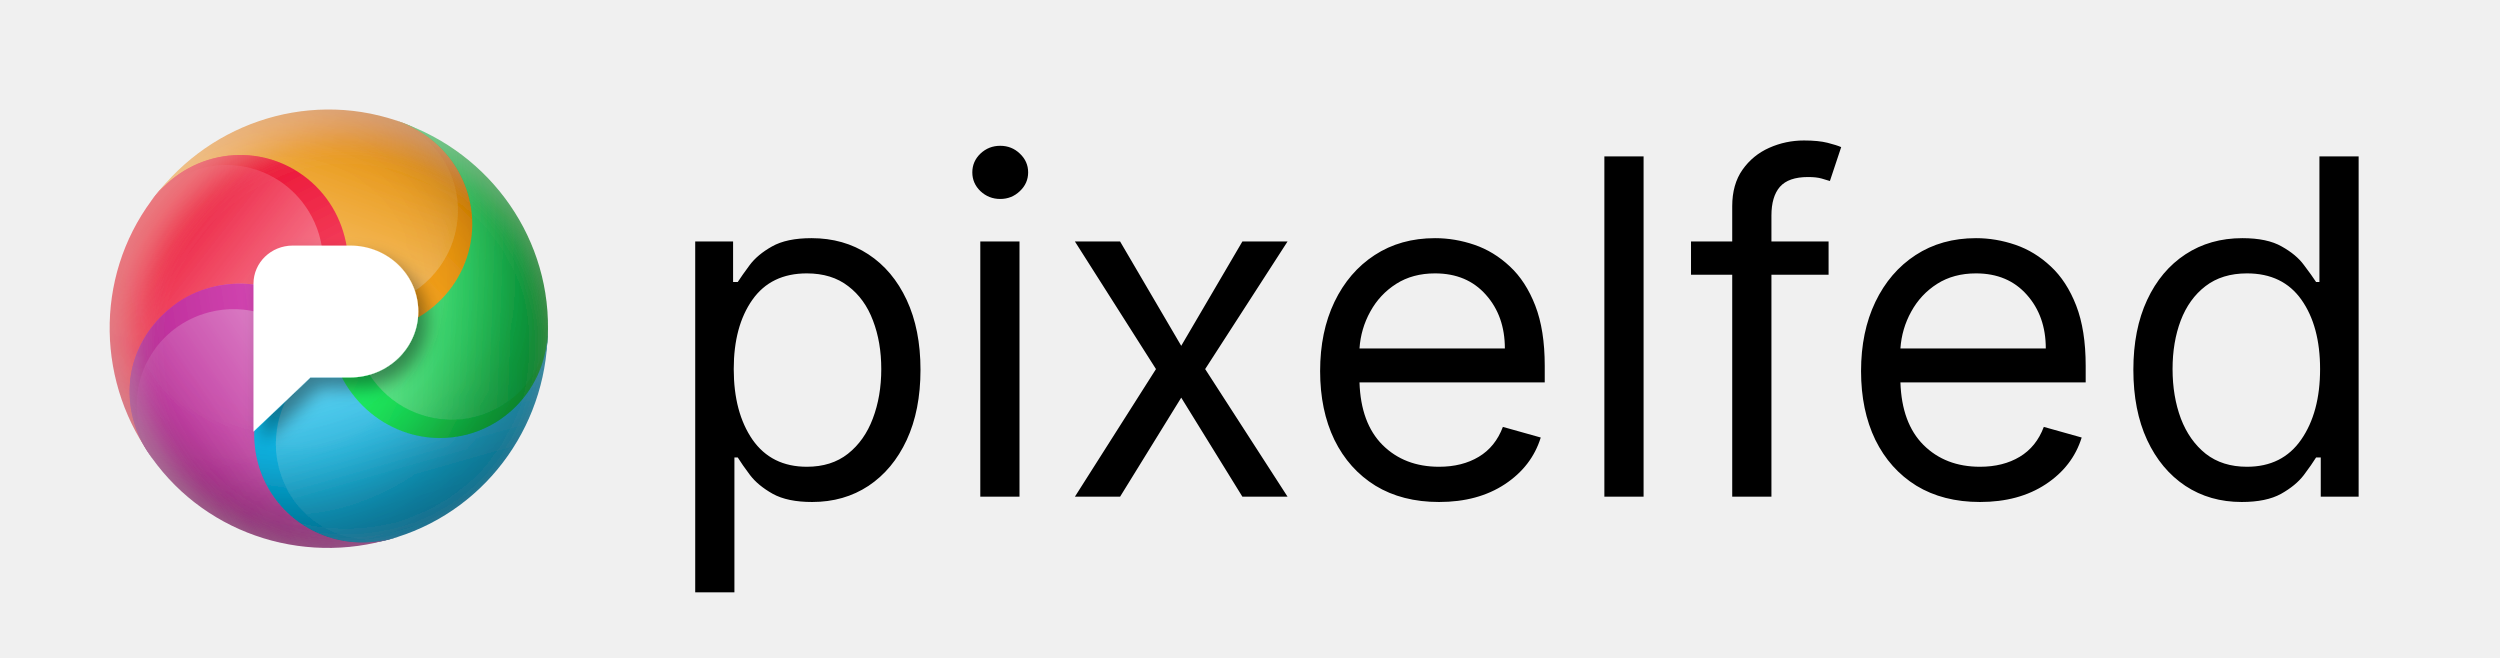
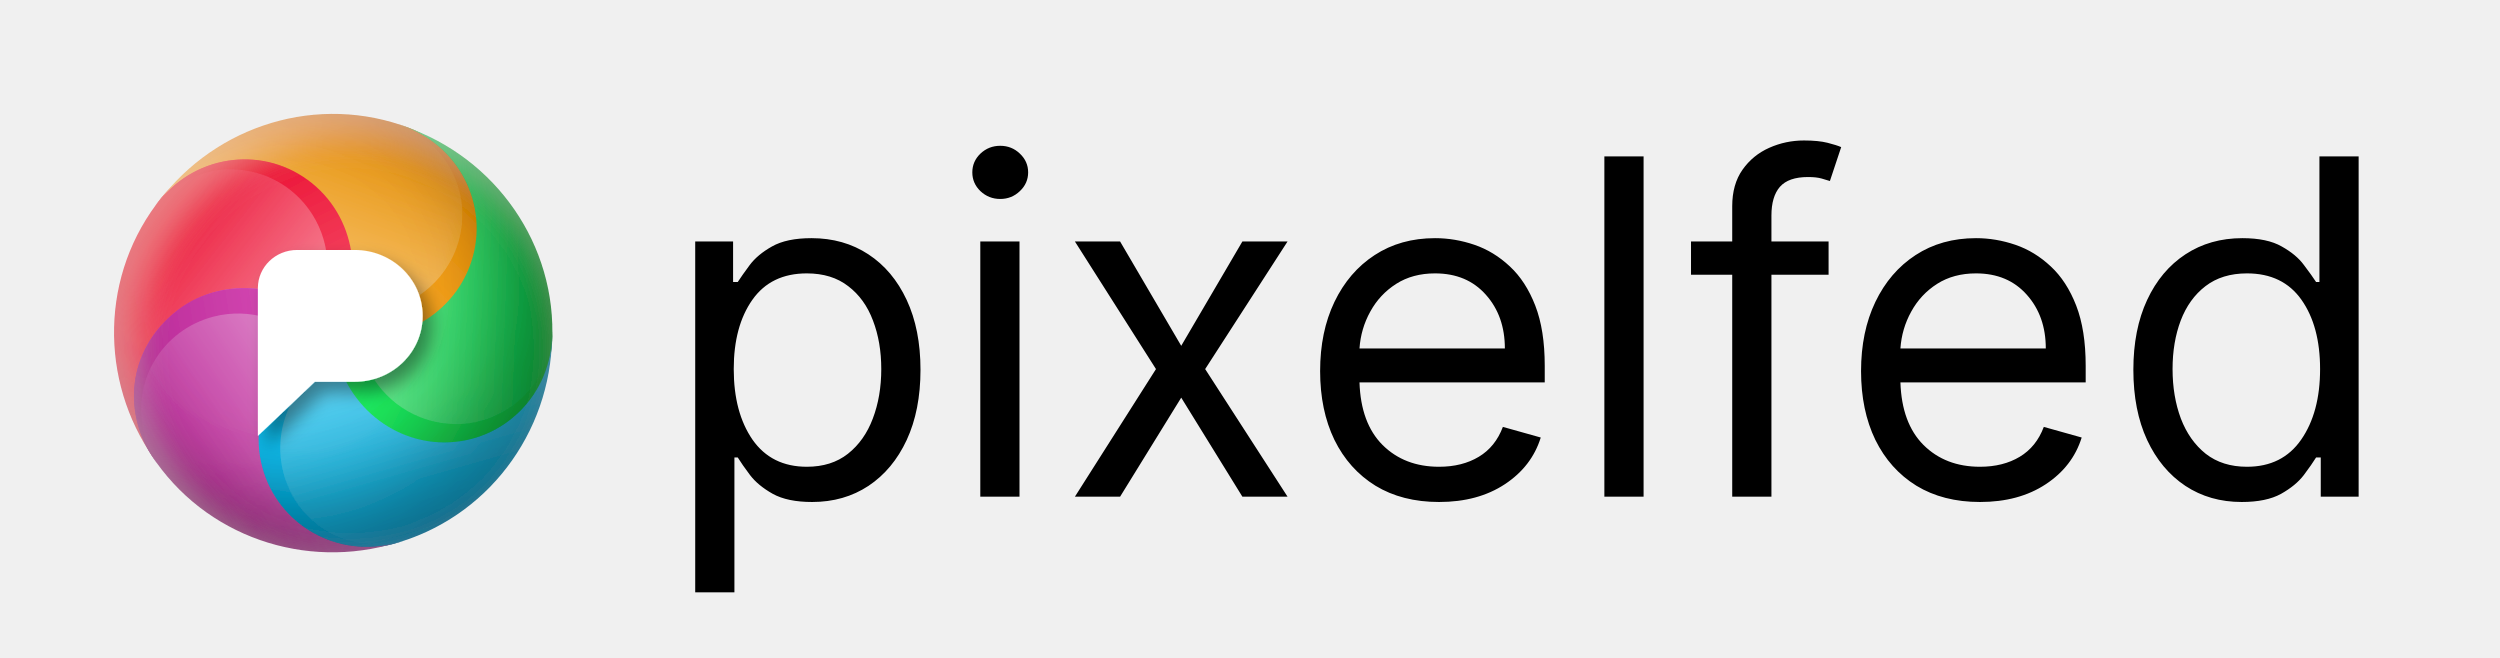
<svg xmlns="http://www.w3.org/2000/svg" xmlns:xlink="http://www.w3.org/1999/xlink" version="1.1" width="285" height="75">
  <defs>
    <path id="drop_shape" d="M 25,25 C 20.778,19.646 13.003,18.371 7.477,22.361 1.952,26.351 0.768,34.096 4.834,39.658 l 0.308,0.421 C -1.489,31.406 -1.815,19.241 4.795,10.326 l 0.118,-0.156 C 9.008,4.727 16.349,3.192 22.245,7.492 27.816,11.555 29.095,19.557 24.999,24.999 Z" />
    <path id="drop_seam" d="M 4.651,10.522 5.052,9.983 C 8.636,5.161 15.79,3.034 22.059,7.313 27.424,10.976 29.394,19.24 24.999,25.003 24.356,24.172 23.694,23.538 22.975,22.942 24.83,19.455 24.872,15.024 22.61,11.454 19.309,6.244 12.487,4.741 7.372,8.098 c -1.093,0.717 -2.054,1.542 -2.803,2.535 z" />
    <path id="center_logo_shape" d="m 22.886,30.523 h 4.545 c 4.281,0 7.752,-3.364 7.752,-7.513 0,-4.149 -3.471,-7.513 -7.752,-7.513 h -6.56 c -2.47,0 -4.472,1.941 -4.472,4.334 v 16.87 z" />
    <linearGradient id="drop_shape_red_gradient" gradientTransform="rotate(45 0.5 0.5)">
      <stop stop-color="#ea0d30" offset="0" />
      <stop stop-color="#fbafbb" offset="1" />
    </linearGradient>
    <linearGradient id="drop_seam_red_gradient" gradientTransform="rotate(60 0.5 0.5)">
      <stop stop-color="#ea0d30" offset="0" />
      <stop stop-color="#f54a65" offset="1" />
    </linearGradient>
    <linearGradient id="drop_shape_yellow_gradient" gradientTransform="rotate(45 0.5 0.5)">
      <stop stop-color="#e58d00" offset="0" />
      <stop stop-color="#ffd899" offset="1" />
    </linearGradient>
    <linearGradient id="drop_seam_yellow_gradient" gradientTransform="rotate(60 0.5 0.5)">
      <stop stop-color="#e58d00" offset="0" />
      <stop stop-color="#ffaf2e" offset="1" />
    </linearGradient>
    <linearGradient id="drop_shape_green_gradient" gradientTransform="rotate(45 0.5 0.5)">
      <stop stop-color="#0bc346" offset="0" />
      <stop stop-color="#89f8ac" offset="1" />
    </linearGradient>
    <linearGradient id="drop_seam_green_gradient" gradientTransform="rotate(60 0.5 0.5)">
      <stop stop-color="#0bc346" offset="0" />
      <stop stop-color="#23f365" offset="1" />
    </linearGradient>
    <linearGradient id="drop_shape_blue_gradient" gradientTransform="rotate(45 0.5 0.5)">
      <stop stop-color="#00a6d4" offset="0" />
      <stop stop-color="#88e5ff" offset="1" />
    </linearGradient>
    <linearGradient id="drop_seam_blue_gradient" gradientTransform="rotate(60 0.5 0.5)">
      <stop stop-color="#00a6d4" offset="0" />
      <stop stop-color="#1dceff" offset="1" />
    </linearGradient>
    <linearGradient id="drop_shape_purple_gradient" gradientTransform="rotate(45 0.5 0.5)">
      <stop stop-color="#b92896" offset="0" />
      <stop stop-color="#eca8dc" offset="1" />
    </linearGradient>
    <linearGradient id="drop_seam_purple_gradient" gradientTransform="rotate(60 0.5 0.5)">
      <stop stop-color="#b92896" offset="0" />
      <stop stop-color="#d94fb8" offset="1" />
    </linearGradient>
    <filter id="outset_shadow" x="-2" y="-2" width="4" height="4">
      <feFlood flood-color="#0006" />
      <feComposite operator="in" in2="SourceAlpha" in="shadowOffset" />
      <feGaussianBlur stdDeviation="1" />
      <feOffset result="shadowOffset" in="shadowOffset" dx="1" dy="1.2" />
      <feComposite operator="out" in2="SourceGraphic" in="shadowOffset" />
      <feComposite operator="over" in2="shadowOffset" in="SourceGraphic" />
    </filter>
    <filter id="inset_shadow">
      <feFlood flood-color="#0006" />
      <feComposite operator="out" in2="SourceAlpha" in="shadowOffset" />
      <feGaussianBlur stdDeviation="5" />
      <feOffset result="shadowOffset" in="shadowOffset" dx="-5" dy="-5" />
      <feFlood flood-color="#fff3" />
      <feComposite operator="out" in2="SourceAlpha" in="lightOffset" />
      <feGaussianBlur stdDeviation="2" />
      <feOffset result="lightOffset" in="lightOffset" dx="2" dy="2" />
      <feComposite operator="atop" in2="SourceGraphic" in="shadowOffset" />
      <feComposite operator="atop" in2="result" in="shadowOffset" />
      <feComposite operator="atop" in2="result" in="lightOffset" />
    </filter>
  </defs>
-   <g id="logo" transform="translate(12.5,12.5)">
+   <g id="logo" transform="translate(13,13)">
    <g id="wheel_filter" filter="url(#inset_shadow)">
      <g id="wheel">
        <g id="drop_red" transform="rotate(0,25,25)">
          <use id="drop_shape_red" xlink:href="#drop_shape" style="fill:url(#drop_shape_red_gradient)" />
          <use id="drop_seam_red" xlink:href="#drop_seam" style="fill:url(#drop_seam_red_gradient)" />
        </g>
        <g id="drop_yellow" transform="rotate(72,25,25)">
          <use id="drop_shape_yellow" xlink:href="#drop_shape" style="fill:url(#drop_shape_yellow_gradient)" />
          <use id="drop_seam_yellow" xlink:href="#drop_seam" style="fill:url(#drop_seam_yellow_gradient)" />
        </g>
        <g id="drop_green" transform="rotate(144,25,25)">
          <use id="drop_shape_green" xlink:href="#drop_shape" style="fill:url(#drop_shape_green_gradient)" />
          <use id="drop_seam_green" xlink:href="#drop_seam" style="fill:url(#drop_seam_green_gradient)" />
        </g>
        <g id="drop_blue" transform="rotate(216,25,25)">
          <use id="drop_shape_blue" xlink:href="#drop_shape" style="fill:url(#drop_shape_blue_gradient)" />
          <use id="drop_seam_blue" xlink:href="#drop_seam" style="fill:url(#drop_seam_blue_gradient)" />
        </g>
        <g id="drop_purple" transform="rotate(288,25,25)">
          <use id="drop_shape_purple" xlink:href="#drop_shape" style="fill:url(#drop_shape_purple_gradient)" />
          <use id="drop_seam_purple" xlink:href="#drop_seam" style="fill:url(#drop_seam_purple_gradient)" />
        </g>
      </g>
    </g>
    <g id="center_logo">
      <use id="center_logo_use" xlink:href="#center_logo_shape" style="fill:#ffffff;filter:url(#outset_shadow)" />
    </g>
  </g>
  <path id="brand_name" d="M 205.654 16.014 C 204.265 16.014 202.947 16.292 201.697 16.848 C 200.447 17.403 199.429 18.237 198.646 19.348 C 197.864 20.459 197.473 21.847 197.473 23.514 L 197.473 27.529 L 192.775 27.529 L 192.775 31.316 L 197.473 31.316 L 197.473 56.621 L 201.943 56.621 L 201.943 31.316 L 208.459 31.316 L 208.459 27.529 L 201.943 27.529 L 201.943 24.574 C 201.943 23.135 202.264 22.044 202.908 21.299 C 203.565 20.554 204.632 20.182 206.109 20.182 C 206.753 20.182 207.271 20.238 207.662 20.352 C 208.066 20.465 208.382 20.559 208.609 20.635 L 209.896 16.771 C 209.556 16.62 209.038 16.456 208.344 16.279 C 207.649 16.103 206.753 16.014 205.654 16.014 z M 114.025 16.621 C 113.154 16.621 112.403 16.916 111.771 17.51 C 111.153 18.103 110.844 18.817 110.844 19.65 C 110.844 20.484 111.153 21.198 111.771 21.791 C 112.403 22.384 113.154 22.682 114.025 22.682 C 114.897 22.682 115.643 22.384 116.262 21.791 C 116.893 21.198 117.209 20.484 117.209 19.65 C 117.209 18.817 116.893 18.103 116.262 17.51 C 115.643 16.916 114.897 16.621 114.025 16.621 z M 182.898 17.832 L 182.898 56.621 L 187.369 56.621 L 187.369 17.832 L 182.898 17.832 z M 264.414 17.832 L 264.414 32.15 L 264.035 32.15 C 263.707 31.645 263.246 31.002 262.652 30.219 C 262.072 29.423 261.226 28.716 260.115 28.098 C 259.017 27.466 257.521 27.15 255.627 27.15 C 253.177 27.15 251.017 27.764 249.148 28.988 C 247.28 30.213 245.821 31.948 244.773 34.195 C 243.725 36.443 243.203 39.095 243.203 42.15 C 243.203 45.231 243.725 47.902 244.773 50.162 C 245.821 52.41 247.275 54.151 249.131 55.389 C 250.987 56.613 253.127 57.227 255.551 57.227 C 257.419 57.227 258.915 56.918 260.039 56.299 C 261.163 55.668 262.029 54.954 262.635 54.158 C 263.241 53.35 263.707 52.681 264.035 52.15 L 264.566 52.15 L 264.566 56.621 L 268.885 56.621 L 268.885 17.832 L 264.414 17.832 z M 92.512 27.15 C 90.618 27.15 89.115 27.466 88.004 28.098 C 86.905 28.716 86.058 29.423 85.465 30.219 C 84.884 31.002 84.43 31.645 84.102 32.15 L 83.572 32.15 L 83.572 27.529 L 79.254 27.529 L 79.254 67.529 L 83.723 67.529 L 83.723 52.15 L 84.102 52.15 C 84.43 52.681 84.898 53.35 85.504 54.158 C 86.11 54.954 86.974 55.668 88.098 56.299 C 89.221 56.918 90.717 57.227 92.586 57.227 C 95.01 57.227 97.152 56.613 99.008 55.389 C 100.864 54.151 102.315 52.41 103.363 50.162 C 104.411 47.902 104.936 45.231 104.936 42.15 C 104.936 39.095 104.411 36.443 103.363 34.195 C 102.315 31.948 100.857 30.213 98.988 28.988 C 97.12 27.764 94.961 27.15 92.512 27.15 z M 163.6 27.15 C 160.973 27.15 158.677 27.794 156.707 29.082 C 154.75 30.357 153.222 32.138 152.123 34.424 C 151.037 36.697 150.494 39.323 150.494 42.303 C 150.494 45.283 151.037 47.895 152.123 50.143 C 153.222 52.377 154.781 54.121 156.801 55.371 C 158.834 56.608 161.252 57.227 164.055 57.227 C 167.009 57.227 169.509 56.55 171.555 55.199 C 173.6 53.848 174.965 52.074 175.646 49.877 L 171.328 48.666 C 170.76 50.181 169.845 51.317 168.582 52.074 C 167.319 52.832 165.81 53.211 164.055 53.211 C 161.428 53.211 159.282 52.385 157.615 50.73 C 155.961 49.076 155.083 46.696 154.982 43.59 L 176.1 43.59 L 176.1 41.695 C 176.1 38.981 175.741 36.696 175.021 34.84 C 174.302 32.984 173.335 31.495 172.123 30.371 C 170.911 29.235 169.565 28.413 168.088 27.908 C 166.611 27.403 165.115 27.15 163.6 27.15 z M 225.268 27.15 C 222.641 27.15 220.343 27.794 218.373 29.082 C 216.416 30.357 214.888 32.138 213.789 34.424 C 212.703 36.697 212.16 39.323 212.16 42.303 C 212.16 45.283 212.703 47.895 213.789 50.143 C 214.888 52.377 216.447 54.121 218.467 55.371 C 220.5 56.608 222.918 57.227 225.721 57.227 C 228.675 57.227 231.175 56.55 233.221 55.199 C 235.266 53.848 236.631 52.074 237.312 49.877 L 232.994 48.666 C 232.426 50.181 231.511 51.317 230.248 52.074 C 228.985 52.832 227.476 53.211 225.721 53.211 C 223.094 53.211 220.948 52.385 219.281 50.73 C 217.627 49.076 216.749 46.696 216.648 43.59 L 237.768 43.59 L 237.768 41.695 C 237.768 38.981 237.407 36.696 236.688 34.84 C 235.968 32.984 235.001 31.495 233.789 30.371 C 232.577 29.235 231.233 28.413 229.756 27.908 C 228.279 27.403 226.783 27.15 225.268 27.15 z M 111.754 27.529 L 111.754 56.621 L 116.223 56.621 L 116.223 27.529 L 111.754 27.529 z M 122.539 27.529 L 131.781 42.074 L 122.539 56.621 L 127.691 56.621 L 134.66 45.332 L 141.631 56.621 L 146.781 56.621 L 137.389 42.074 L 146.781 27.529 L 141.631 27.529 L 134.66 39.424 L 127.691 27.529 L 122.539 27.529 z M 91.98 31.166 C 93.874 31.166 95.447 31.651 96.697 32.623 C 97.96 33.583 98.901 34.891 99.52 36.545 C 100.151 38.186 100.465 40.029 100.465 42.074 C 100.465 44.145 100.144 46.027 99.5 47.719 C 98.869 49.398 97.921 50.737 96.658 51.734 C 95.408 52.719 93.849 53.211 91.98 53.211 C 89.291 53.211 87.227 52.181 85.787 50.123 C 84.36 48.052 83.646 45.37 83.646 42.074 C 83.646 38.817 84.355 36.185 85.77 34.178 C 87.184 32.17 89.253 31.166 91.98 31.166 z M 163.6 31.166 C 166.024 31.166 167.957 31.981 169.396 33.609 C 170.836 35.226 171.555 37.264 171.555 39.727 L 154.982 39.727 C 155.083 38.224 155.493 36.822 156.213 35.521 C 156.933 34.208 157.918 33.155 159.168 32.359 C 160.418 31.564 161.895 31.166 163.6 31.166 z M 225.268 31.166 C 227.692 31.166 229.623 31.981 231.062 33.609 C 232.502 35.226 233.221 37.264 233.221 39.727 L 216.648 39.727 C 216.749 38.224 217.161 36.822 217.881 35.521 C 218.601 34.208 219.584 33.155 220.834 32.359 C 222.084 31.564 223.563 31.166 225.268 31.166 z M 256.156 31.166 C 258.884 31.166 260.955 32.17 262.369 34.178 C 263.783 36.185 264.49 38.817 264.49 42.074 C 264.49 45.37 263.771 48.052 262.332 50.123 C 260.905 52.181 258.846 53.211 256.156 53.211 C 254.288 53.211 252.722 52.719 251.459 51.734 C 250.209 50.737 249.263 49.398 248.619 47.719 C 247.988 46.027 247.672 44.145 247.672 42.074 C 247.672 40.029 247.981 38.186 248.6 36.545 C 249.231 34.891 250.172 33.583 251.422 32.623 C 252.685 31.651 254.262 31.166 256.156 31.166 z " style="font-style:normal;font-variant:normal;font-weight:normal;font-stretch:normal;font-size:40px;line-height:1.25;font-family:Inter;-inkscape-font-specification:Inter;letter-spacing:0px;word-spacing:0px;fill:#000000;fill-opacity:1;stroke:none" />
</svg>
